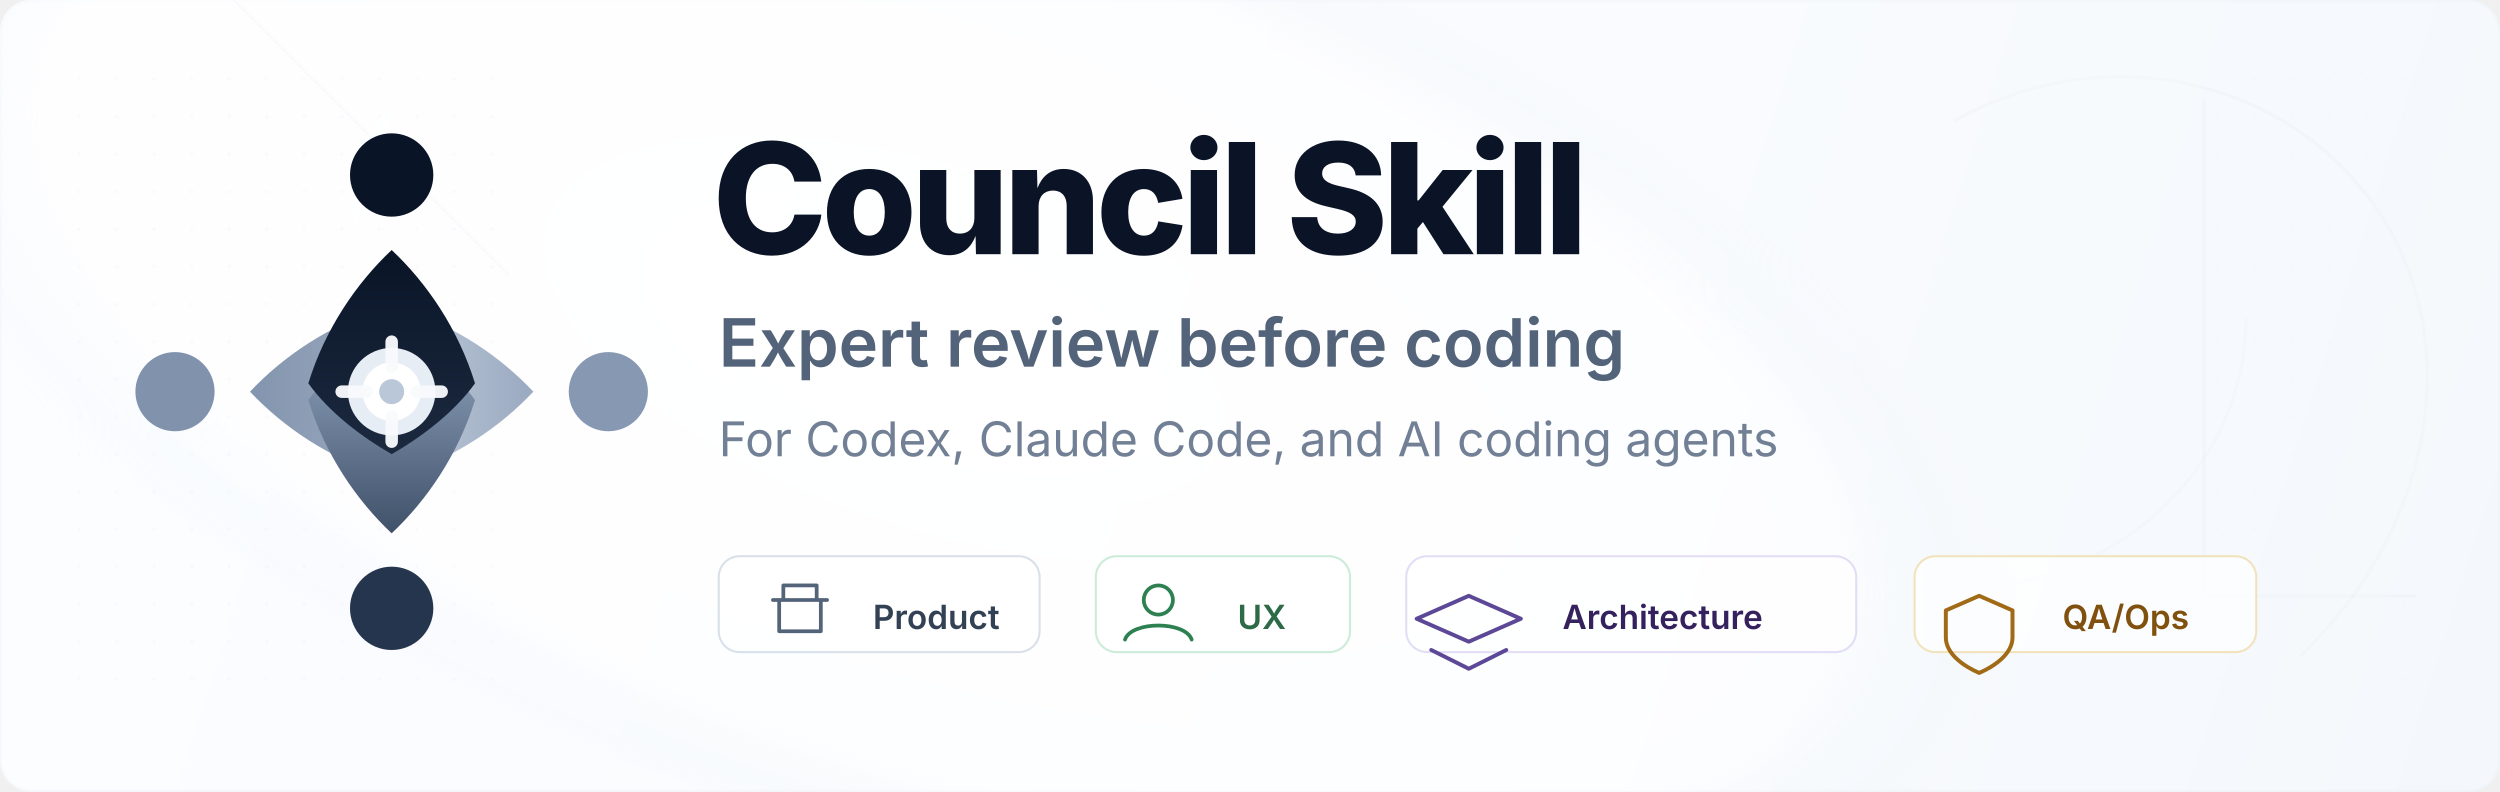
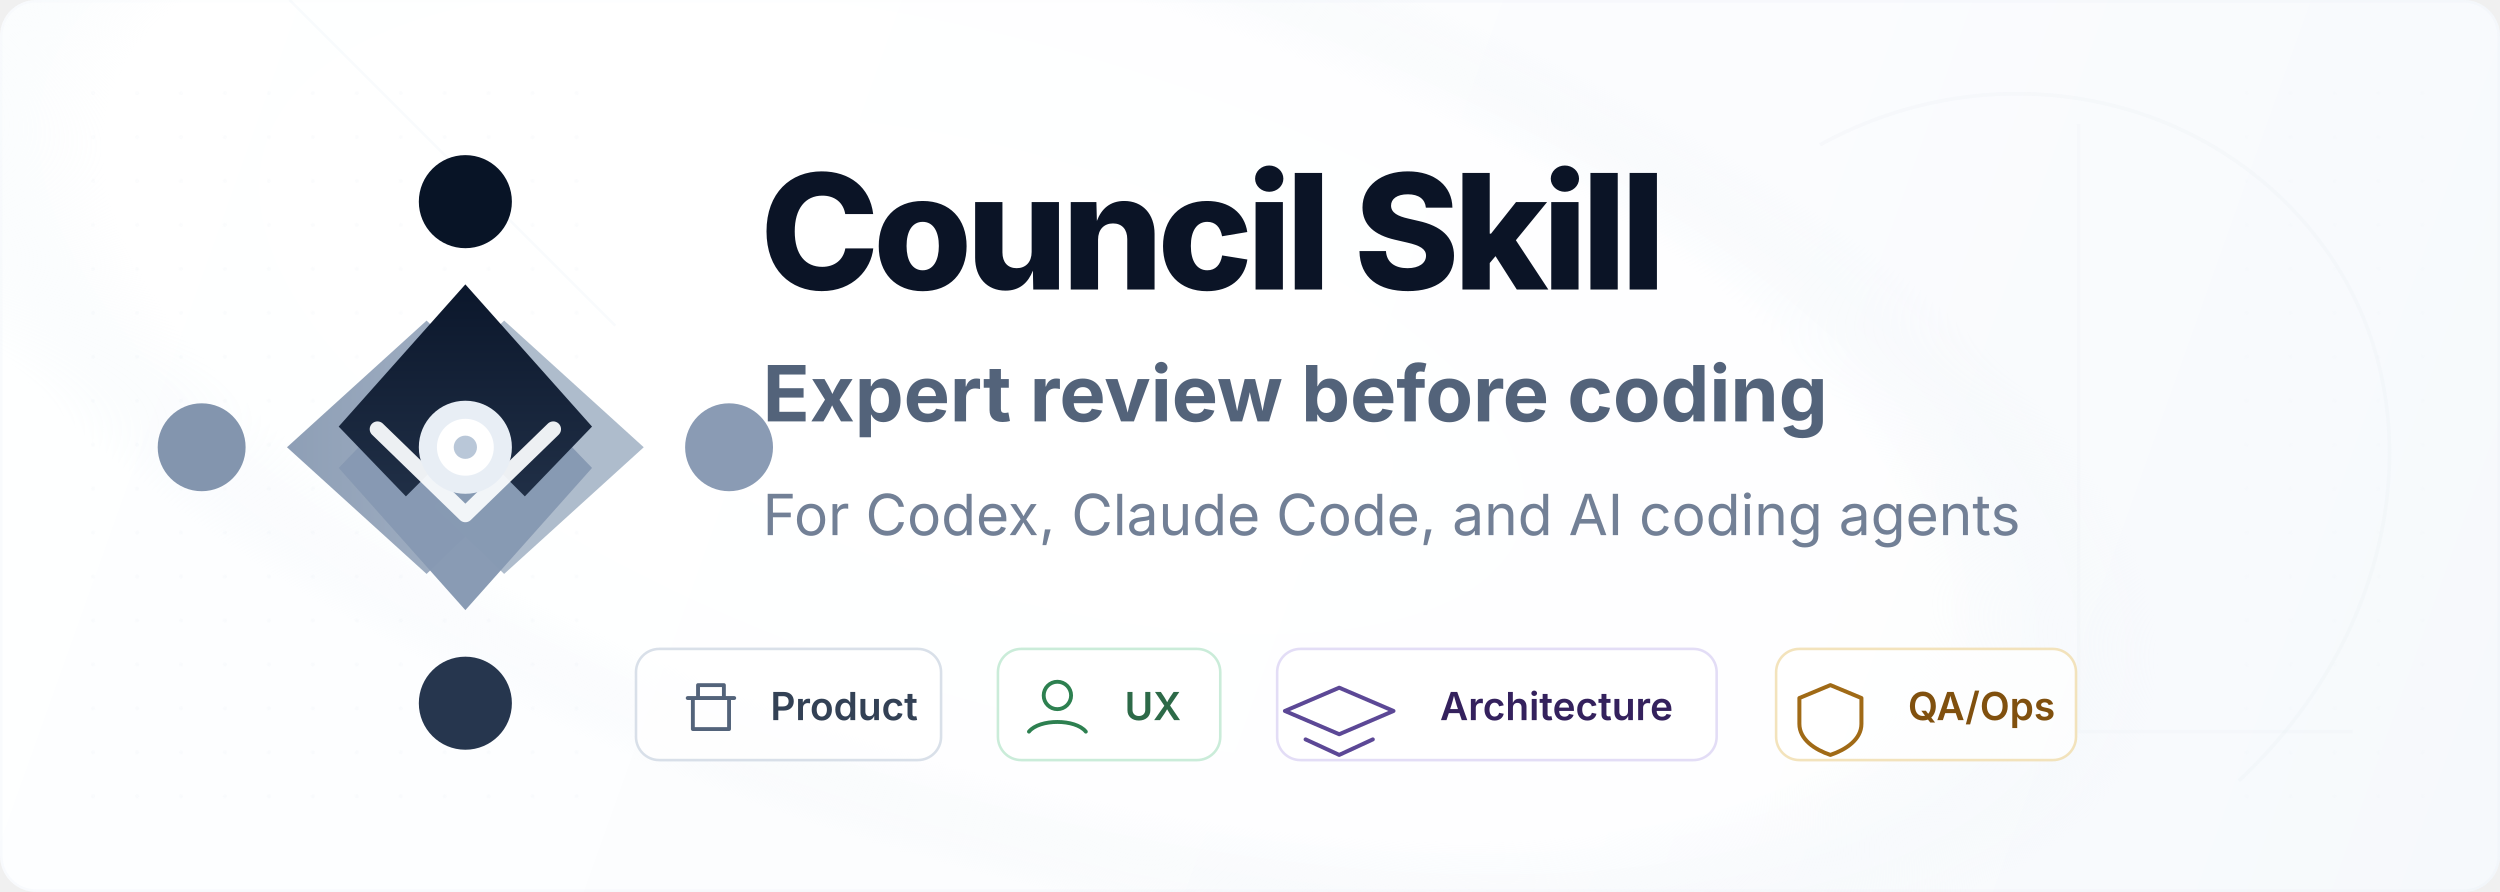
- <svg xmlns="http://www.w3.org/2000/svg" width="1200" height="380" viewBox="0 0 1200 380" fill="none">
+ <svg xmlns="http://www.w3.org/2000/svg" width="967" height="345" viewBox="0 0 967 345" fill="none">
  <defs>
-     <linearGradient id="bg" x1="0" y1="0" x2="1200" y2="380" gradientUnits="userSpaceOnUse">
-       <stop stop-color="#FCFDFF" />
-       <stop offset="0.62" stop-color="#F9FBFE" />
-       <stop offset="1" stop-color="#F4F8FC" />
+     <linearGradient id="bg" x1="0" y1="0" x2="967" y2="345" gradientUnits="userSpaceOnUse">
+       <stop stop-color="#FEFFFF" />
+       <stop offset="0.64" stop-color="#FBFCFE" />
+       <stop offset="1" stop-color="#F6F9FC" />
    </linearGradient>
-     <radialGradient id="softGlow" cx="0" cy="0" r="1" gradientUnits="userSpaceOnUse" gradientTransform="translate(450 168) rotate(18) scale(540 240)">
+     <radialGradient id="glow" cx="0" cy="0" r="1" gradientUnits="userSpaceOnUse" gradientTransform="translate(393 145) rotate(17) scale(460 190)">
      <stop stop-color="#FFFFFF" />
-       <stop offset="0.82" stop-color="#FFFFFF" stop-opacity="0.62" />
-       <stop offset="1" stop-color="#EAF1F8" stop-opacity="0" />
+       <stop offset="0.8" stop-color="#FFFFFF" stop-opacity="0.70" />
+       <stop offset="1" stop-color="#EDF3F8" stop-opacity="0" />
    </radialGradient>
-     <pattern id="dots" width="18" height="18" patternUnits="userSpaceOnUse">
-       <circle cx="2" cy="2" r="0.85" fill="#D8E0EA" opacity="0.42" />
+     <pattern id="dots" width="17" height="17" patternUnits="userSpaceOnUse">
+       <circle cx="2" cy="2" r="0.8" fill="#D7E0EA" opacity="0.35" />
    </pattern>
-     <linearGradient id="markTop" x1="188" y1="118" x2="188" y2="220" gradientUnits="userSpaceOnUse">
-       <stop stop-color="#091426" />
-       <stop offset="1" stop-color="#1C2A40" />
+     <linearGradient id="darkBody" x1="180" y1="95" x2="180" y2="215" gradientUnits="userSpaceOnUse">
+       <stop stop-color="#071226" />
+       <stop offset="1" stop-color="#26364E" />
    </linearGradient>
-     <linearGradient id="markLeft" x1="88" y1="188" x2="188" y2="188" gradientUnits="userSpaceOnUse">
-       <stop stop-color="#788BA7" />
-       <stop offset="1" stop-color="#9AA9BE" />
-     </linearGradient>
-     <linearGradient id="markRight" x1="288" y1="188" x2="188" y2="188" gradientUnits="userSpaceOnUse">
-       <stop stop-color="#8799B4" />
-       <stop offset="1" stop-color="#C1CCDA" />
-     </linearGradient>
-     <linearGradient id="markBottom" x1="188" y1="286" x2="188" y2="188" gradientUnits="userSpaceOnUse">
-       <stop stop-color="#26364E" />
-       <stop offset="1" stop-color="#7A8DA7" />
+     <linearGradient id="blueBody" x1="70" y1="170" x2="270" y2="170" gradientUnits="userSpaceOnUse">
+       <stop stop-color="#8395AE" />
+       <stop offset="1" stop-color="#B8C4D3" />
    </linearGradient>
  </defs>
-   <rect width="1200" height="380" rx="15" fill="url(#bg)" />
-   <rect x="0.5" y="0.5" width="1199" height="379" rx="14.5" stroke="#D9E2EC" stroke-opacity="0.16" />
-   <rect width="1200" height="380" rx="15" fill="url(#softGlow)" />
-   <rect x="24" y="28" width="220" height="304" fill="url(#dots)" opacity="0.30" />
-   <rect x="1046" y="28" width="126" height="300" fill="url(#dots)" opacity="0.12" />
-   <path d="M112 0L244 132" stroke="#E9EEF5" stroke-width="1" opacity="0.26" />
-   <path d="M938 58C1009 18 1098 36 1142 102C1184 166 1167 255 1104 315" stroke="#D7E0EB" stroke-width="1.5" opacity="0.14" />
-   <path d="M1058 48V286H1160" stroke="#D7E0EB" stroke-width="1.5" opacity="0.12" />
-   <path d="M940 283C1015 282 1078 225 1078 153" stroke="#D7E0EB" stroke-width="1.5" opacity="0.10" />
-   <g>
-     <path d="M120 188C136 205 158 220 184 228C198 218 210 202 218 188C210 174 198 158 184 148C158 156 136 171 120 188Z" fill="url(#markLeft)" />
-     <path d="M256 188C240 171 218 156 192 148C178 158 166 174 158 188C166 202 178 218 192 228C218 220 240 205 256 188Z" fill="url(#markRight)" />
-     <path d="M188 256C205 240 220 218 228 192C218 178 202 166 188 158C174 166 158 178 148 192C156 218 171 240 188 256Z" fill="url(#markBottom)" />
-     <path d="M188 120C171 136 156 158 148 184C158 198 174 210 188 218C202 210 218 198 228 184C220 158 205 136 188 120Z" fill="url(#markTop)" />
-     <circle cx="188" cy="84" r="20" fill="#091426" />
-     <circle cx="84" cy="188" r="19" fill="#8192AD" />
-     <circle cx="292" cy="188" r="19" fill="#8798B2" />
-     <circle cx="188" cy="292" r="20" fill="#25354D" />
-     <circle cx="188" cy="188" r="21" fill="#E7EDF4" />
-     <circle cx="188" cy="188" r="14" fill="#FFFFFF" />
-     <circle cx="188" cy="188" r="6" fill="#B9C7D8" />
-     <path d="M188 164V176M188 200V212M164 188H176M200 188H212" stroke="#F8FAFC" stroke-width="6" stroke-linecap="round" opacity="0.96" />
+   <rect width="967" height="345" rx="14" fill="url(#bg)" />
+   <rect x="0.5" y="0.5" width="966" height="344" rx="13.5" stroke="#DCE5EF" stroke-opacity="0.13" />
+   <rect width="967" height="345" rx="14" fill="url(#glow)" />
+   <rect x="22" y="25" width="205" height="292" fill="url(#dots)" opacity="0.24" />
+   <rect x="854" y="25" width="96" height="292" fill="url(#dots)" opacity="0.10" />
+   <path d="M112 0L238 126" stroke="#E8EEF5" stroke-width="1" opacity="0.24" />
+   <path d="M704 56C773 18 859 36 902 100C942 160 927 245 866 302" stroke="#D7E0EB" stroke-width="1.4" opacity="0.13" />
+   <path d="M804 48V283H910" stroke="#D7E0EB" stroke-width="1.4" opacity="0.10" />
+   <g transform="translate(0 0)">
+     <circle cx="180" cy="78" r="18" fill="#081426" />
+     <circle cx="78" cy="173" r="17" fill="#8395AE" />
+     <circle cx="282" cy="173" r="17" fill="#8A9BB4" />
+     <circle cx="180" cy="272" r="18" fill="#26364E" />
+     <path d="M111 173L165 124L192 150L170 173L192 196L165 222L111 173Z" fill="url(#blueBody)" />
+     <path d="M249 173L195 124L168 150L190 173L168 196L195 222L249 173Z" fill="#AEBCCC" />
+     <path d="M180 236L229 181L203 154L180 177L157 154L131 181L180 236Z" fill="#8799B2" opacity="0.98" />
+     <path d="M180 110L229 165L203 192L180 169L157 192L131 165L180 110Z" fill="url(#darkBody)" />
+     <path d="M146 166L180 199L214 166" stroke="#F8FAFC" stroke-width="6" stroke-linecap="round" stroke-linejoin="round" opacity="0.95" />
+     <circle cx="180" cy="173" r="18" fill="#E8EEF5" />
+     <circle cx="180" cy="173" r="11" fill="#FFFFFF" />
+     <circle cx="180" cy="173" r="4.5" fill="#B9C7D8" />
  </g>
-   <text x="342" y="122" font-family="Inter, ui-sans-serif, system-ui, -apple-system, BlinkMacSystemFont, Segoe UI, sans-serif" font-size="74" font-weight="800" fill="#0B1426" letter-spacing="-2.7">Council Skill</text>
-   <text x="345" y="176" font-family="Inter, ui-sans-serif, system-ui, -apple-system, BlinkMacSystemFont, Segoe UI, sans-serif" font-size="32" font-weight="640" fill="#53637A">Expert review before coding</text>
-   <text x="345" y="219" font-family="Inter, ui-sans-serif, system-ui, -apple-system, BlinkMacSystemFont, Segoe UI, sans-serif" font-size="23" font-weight="430" fill="#728096">For Codex, Claude Code, and AI coding agents</text>
-   <g font-family="Inter, ui-sans-serif, system-ui, -apple-system, BlinkMacSystemFont, Segoe UI, sans-serif" font-size="16" font-weight="620">
-     <rect x="345" y="267" width="154" height="46" rx="10" fill="#FFFFFF" fill-opacity="0.72" stroke="#CBD5E1" stroke-opacity="0.72" />
-     <path d="M371 288H397M376 288V281H392V288M374 288V303H394V288" stroke="#53637A" stroke-width="1.8" stroke-linecap="round" stroke-linejoin="round" />
-     <text x="419" y="296" dominant-baseline="middle" fill="#334155">Product</text>
-     <rect x="526" y="267" width="122" height="46" rx="10" fill="#FFFFFF" fill-opacity="0.72" stroke="#BBE7CE" stroke-opacity="0.78" />
-     <circle cx="556" cy="288" r="7" stroke="#2D8050" stroke-width="1.8" />
-     <path d="M540 307C543 298 569 298 572 307" stroke="#2D8050" stroke-width="1.8" stroke-linecap="round" />
-     <text x="594" y="296" dominant-baseline="middle" fill="#2D6A48">UX</text>
-     <rect x="675" y="267" width="216" height="46" rx="10" fill="#FFFFFF" fill-opacity="0.72" stroke="#DCD4F4" stroke-opacity="0.80" />
-     <path d="M705 286L730 297L705 308L680 297L705 286Z" stroke="#5C4896" stroke-width="1.9" stroke-linejoin="round" />
-     <path d="M687 312L705 321L723 312" stroke="#5C4896" stroke-width="1.9" stroke-linecap="round" stroke-linejoin="round" />
-     <text x="750" y="296" dominant-baseline="middle" fill="#34215D">Architecture</text>
-     <rect x="919" y="267" width="164" height="46" rx="10" fill="#FFFFFF" fill-opacity="0.72" stroke="#F0DCAB" stroke-opacity="0.80" />
-     <path d="M950 286L966 293V306C966 314 957 320 950 323C943 320 934 314 934 306V293L950 286Z" stroke="#A06A16" stroke-width="1.9" stroke-linejoin="round" />
-     <text x="990" y="296" dominant-baseline="middle" fill="#80500E">QA/Ops</text>
+   <text x="294" y="112" font-family="Inter, ui-sans-serif, system-ui, -apple-system, BlinkMacSystemFont, Segoe UI, sans-serif" font-size="62" font-weight="800" fill="#0B1426" letter-spacing="-2.4">Council Skill</text>
+   <text x="295" y="163" font-family="Inter, ui-sans-serif, system-ui, -apple-system, BlinkMacSystemFont, Segoe UI, sans-serif" font-size="30" font-weight="650" fill="#53637A">Expert review before coding</text>
+   <text x="295" y="207" font-family="Inter, ui-sans-serif, system-ui, -apple-system, BlinkMacSystemFont, Segoe UI, sans-serif" font-size="22" font-weight="430" fill="#728096">For Codex, Claude Code, and AI coding agents</text>
+   <g font-family="Inter, ui-sans-serif, system-ui, -apple-system, BlinkMacSystemFont, Segoe UI, sans-serif" font-size="15" font-weight="600">
+     <rect x="246" y="251" width="118" height="43" rx="9" fill="#FFFFFF" fill-opacity="0.72" stroke="#CBD5E1" stroke-opacity="0.72" />
+     <path d="M266 270H284M270 270V265H280V270M268 270V282H282V270" stroke="#53637A" stroke-width="1.5" stroke-linecap="round" stroke-linejoin="round" />
+     <text x="298" y="273" dominant-baseline="middle" fill="#334155">Product</text>
+     <rect x="386" y="251" width="86" height="43" rx="9" fill="#FFFFFF" fill-opacity="0.72" stroke="#BBE7CE" stroke-opacity="0.78" />
+     <circle cx="409" cy="269" r="5.3" stroke="#2D8050" stroke-width="1.5" />
+     <path d="M398 283C402 278 416 278 420 283" stroke="#2D8050" stroke-width="1.5" stroke-linecap="round" />
+     <text x="435" y="273" dominant-baseline="middle" fill="#2D6A48">UX</text>
+     <rect x="494" y="251" width="170" height="43" rx="9" fill="#FFFFFF" fill-opacity="0.72" stroke="#DCD4F4" stroke-opacity="0.80" />
+     <path d="M518 266L539 275L518 284L497 275L518 266Z" stroke="#5C4896" stroke-width="1.55" stroke-linejoin="round" />
+     <path d="M505 286L518 292L531 286" stroke="#5C4896" stroke-width="1.55" stroke-linecap="round" stroke-linejoin="round" />
+     <text x="557" y="273" dominant-baseline="middle" fill="#34215D">Architecture</text>
+     <rect x="687" y="251" width="116" height="43" rx="9" fill="#FFFFFF" fill-opacity="0.72" stroke="#F0DCAB" stroke-opacity="0.80" />
+     <path d="M708 265L720 270V280C720 286 714 290 708 292C702 290 696 286 696 280V270L708 265Z" stroke="#A06A16" stroke-width="1.55" stroke-linejoin="round" />
+     <text x="738" y="273" dominant-baseline="middle" fill="#80500E">QA/Ops</text>
  </g>
</svg>
